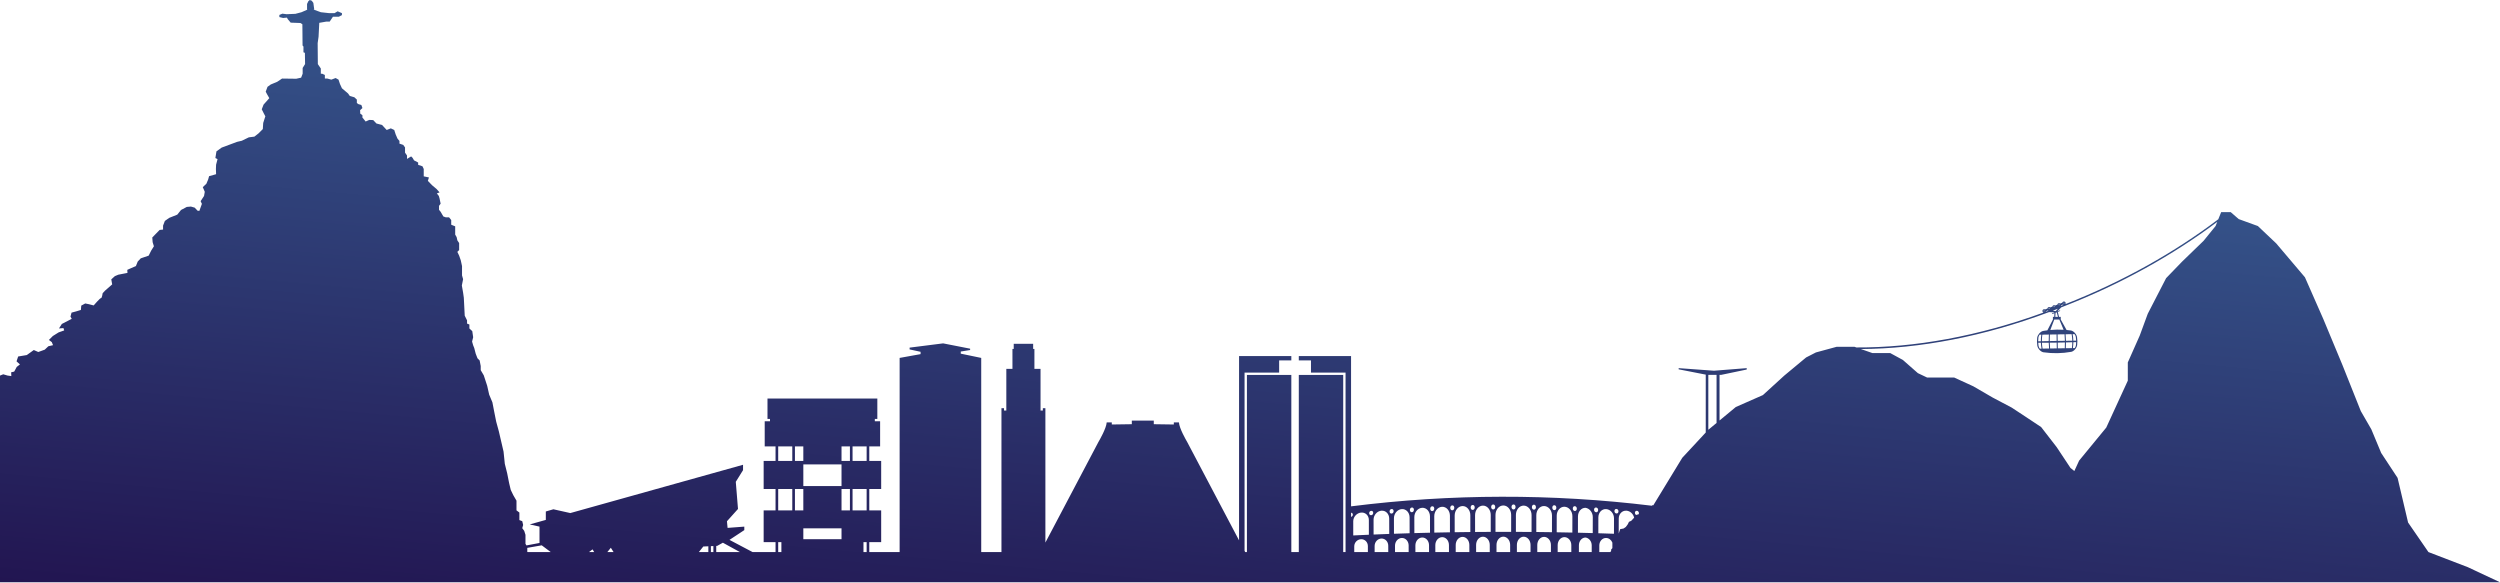
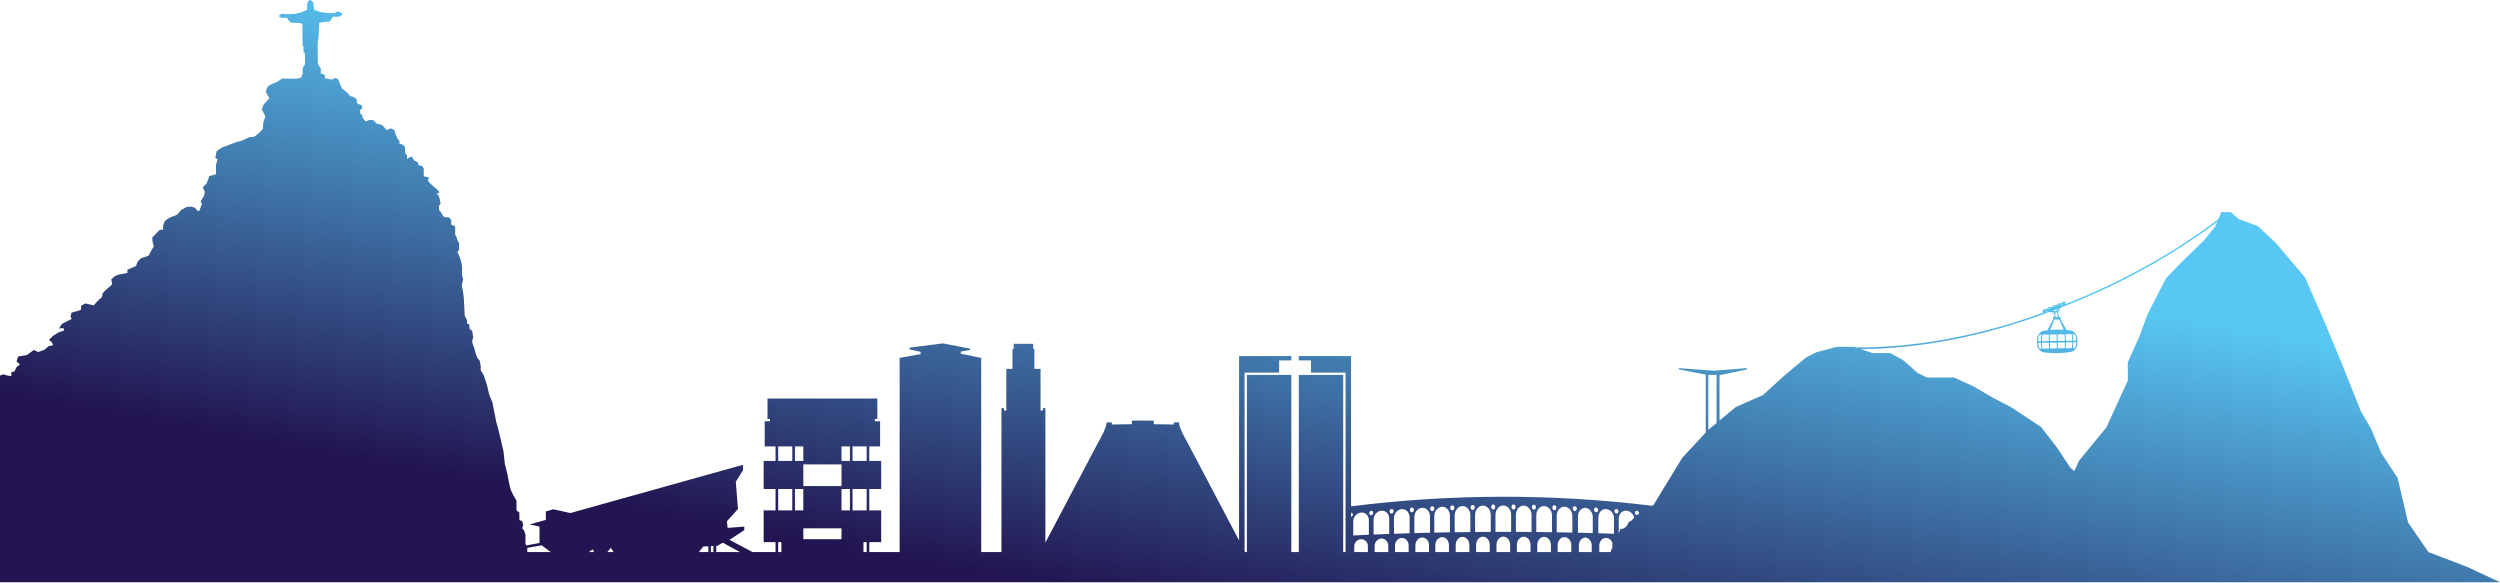
<svg xmlns="http://www.w3.org/2000/svg" version="1.1" id="svg1" width="6666.666" height="1552.72" viewBox="0 0 6666.666 1552.72">
  <defs id="defs1">
-     <linearGradient id="grad1" x1="0%" y1="100%" x2="100%" y2="-150%">
+     <linearGradient id="grad1" x1="10%" y1="75%" x2="50%" y2="25%">
      <stop offset="0%" stop-color="#221551" />
      <stop offset="50%" stop-color="#3D6EA2" />
      <stop offset="75%" stop-color="#4B9ACB" />
      <stop offset="100%" stop-color="#58C7F3" />
    </linearGradient>
  </defs>
  <g id="g1" transform="translate(-10645.213,1832.495)">
    <g id="group-R5" transform="translate(1574.482,-4602.333)">
      <path id="path4" d="m 10476.841,4237.278 v 4.307 l 0.88,0.426 h 61.64 l -23.986,-17.96 -38.534,6.72 z m 178.374,4.733 -4.387,-7.24 -9.4,7.24 z m 51.733,0 -7.307,-11.467 -9.306,11.467 z m 252.72,0 v -15.427 l -13.48,0.6 -11.853,14.826 z m 6.747,0 h 6.693 v -16.053 l -6.693,0.307 z m 14.293,0 h 63.133 l -45.453,-24.933 -15.16,8.427 -2.52,0.12 z m 165.213,-242.96 h 37.56 v -38.773 h -37.56 z m 0,131.827 h 37.56 v -57.093 h -37.56 z m 0,111.133 h 8.507 v -26.546 h -8.507 z m 44.627,-242.96 h 22.373 v -38.773 h -22.373 z m 0,131.827 h 22.373 v -57.093 h -22.373 z m 22.387,76.853 h 101.853 v -28.92 h -101.853 z m 124.253,-133.947 h -22.4 v 57.093 h 22.4 z m 7.027,-74.733 h 37.56 v -38.773 h -37.56 z m 0,131.827 h 37.56 v -57.093 h -37.56 z m 29.106,111.133 h 8.454 v -26.546 h -8.454 z m -36.133,-281.733 h -22.4 v 38.773 h 22.4 z m -73.533,47.92 h -50.72 v 57.84 h 101.853 v -57.84 h -50.76 z m 1409.933,139.947 c 6.227,-1.307 6.227,-11 0,-11 z m 5.787,49.547 c 13.866,-0.654 27.773,-1.293 41.68,-1.893 -0.04,-13.107 -0.04,-26.2 -0.05,-39.307 0,-12.093 -9.333,-20.987 -20.853,-19.773 -11.48,1.173 -20.773,11.56 -20.773,23.133 z m 2.693,44.32 h 36.333 v -15.96 c -0.03,-10.507 -8.16,-18.72 -18.186,-18.333 -10.04,0.387 -18.147,8.893 -18.147,19 z m 45.2,-98.293 c 7.16,-0.573 7.16,-12.347 -0.03,-11.667 -7.173,0.68 -7.146,12.267 0.03,11.667 m 6.373,51.547 c 13.934,-0.56 27.827,-1.107 41.734,-1.627 -0.05,-13.654 -0.07,-27.307 -0.107,-40.96 -0.01,-12.573 -9.373,-22.013 -20.867,-21 -11.48,1.027 -20.813,11.733 -20.813,23.853 0.04,13.267 0.04,26.507 0.05,39.733 m 2.774,46.746 h 36.36 c 0,-5.613 0,-11.24 -0.03,-16.867 -0.03,-10.933 -8.173,-19.533 -18.227,-19.227 -10.026,0.333 -18.12,9.214 -18.12,19.814 0,5.427 0,10.853 0.01,16.28 m 45.253,-102.64 c 7.16,-0.507 7.133,-12.747 -0.01,-12.173 -7.187,0.587 -7.16,12.68 0.01,12.173 m 6.333,53.827 c 13.894,-0.494 27.827,-0.947 41.734,-1.36 -0.04,-14.12 -0.05,-28.226 -0.107,-42.36 -0.03,-12.987 -9.373,-22.88 -20.893,-22.04 -11.534,0.853 -20.84,11.813 -20.814,24.44 0.03,13.747 0.05,27.547 0.08,41.32 m 2.8,48.813 h 36.347 c 0,-5.867 0,-11.733 -0.01,-17.613 -0.05,-11.307 -8.187,-20.267 -18.254,-19.987 -10,0.267 -18.133,9.44 -18.133,20.467 0,5.707 0.03,11.427 0.05,17.133 m 45,-106.28 c 7.147,-0.44 7.147,-13.053 -0.05,-12.573 -7.147,0.493 -7.12,12.987 0.05,12.573 m 6.56,55.746 c 13.92,-0.4 27.827,-0.746 41.747,-1.093 -0.05,-14.48 -0.05,-28.973 -0.107,-43.453 -0.01,-13.333 -9.4,-23.64 -20.92,-22.973 -11.533,0.667 -20.853,11.84 -20.8,24.88 0.03,14.227 0.04,28.413 0.08,42.64 m 2.787,50.533 h 36.36 c 0,-6.067 -0.03,-12.133 -0.03,-18.227 0,-11.586 -8.2,-20.853 -18.226,-20.613 -10.027,0.213 -18.147,9.64 -18.147,21.014 0.03,5.947 0.04,11.893 0.04,17.826 m 44.933,-109.253 c 7.174,-0.32 7.16,-13.253 -0.03,-12.88 -7.2,0.373 -7.147,13.227 0.03,12.88 m 5.454,57.386 c 13.893,-0.32 27.8,-0.573 41.72,-0.84 -0.01,-14.76 -0.04,-29.533 -0.04,-44.293 -0.05,-13.587 -9.427,-24.227 -20.96,-23.72 -11.52,0.507 -20.867,11.827 -20.814,25.187 0.01,14.533 0.07,29.107 0.09,43.666 m 2.773,51.867 h 36.347 c -0.01,-6.2 -0.04,-12.427 -0.04,-18.653 0,-11.84 -8.147,-21.307 -18.214,-21.12 -10.04,0.16 -18.186,9.747 -18.133,21.387 0.01,6.133 0.01,12.267 0.04,18.386 m 45.173,-111.386 c 7.187,-0.2 7.187,-13.387 -0.01,-13.107 -7.187,0.253 -7.16,13.347 0.01,13.107 m 6.44,58.493 c 13.894,-0.227 27.814,-0.413 41.747,-0.56 -0.03,-14.947 -0.03,-29.933 -0.05,-44.867 -0.03,-13.76 -9.374,-24.693 -20.92,-24.36 -11.534,0.347 -20.854,11.72 -20.827,25.333 0,14.787 0.01,29.627 0.05,44.453 m 2.734,52.893 h 36.386 c -0.03,-6.32 -0.03,-12.653 -0.03,-18.986 -0.03,-11.973 -8.174,-21.627 -18.2,-21.507 -10.08,0.12 -18.2,9.853 -18.174,21.72 0,6.254 0.01,12.52 0.01,18.773 m 45.293,-112.36 c 7.173,-0.133 7.147,-13.44 -0.04,-13.28 -7.16,0.173 -7.147,13.427 0.04,13.28 m 6.36,58.787 c 13.92,-0.133 27.84,-0.213 41.76,-0.28 v -45.2 c 0,-13.84 -9.373,-24.987 -20.893,-24.813 -11.56,0.187 -20.907,11.547 -20.907,25.307 0.03,15 0.04,29.987 0.04,44.987 m 2.76,53.573 h 36.36 v -19.16 c -0.04,-12.053 -8.16,-21.8 -18.213,-21.747 -10.067,0.067 -18.2,9.827 -18.174,21.854 0,6.347 0,12.733 0.03,19.053 m 45.547,-113.546 c 7.16,-0.04 7.16,-13.413 -0.01,-13.373 -7.186,0.08 -7.186,13.4 0.01,13.373 m 6.106,59.64 c 13.934,-0.053 27.854,-0.053 41.747,-0.013 0.03,-15.08 0.03,-30.147 0.03,-45.227 0,-13.84 -9.347,-25.12 -20.894,-25.107 -11.546,0 -20.88,11.28 -20.88,25.133 z m 2.707,53.906 h 36.373 v -19.186 c 0.03,-12.067 -8.133,-21.867 -18.2,-21.867 -10.026,0 -18.173,9.8 -18.173,21.867 z m 45.427,-113.573 c 7.173,0.053 7.173,-13.32 0,-13.373 -7.2,-0.027 -7.2,13.32 0,13.373 m 48.04,59.947 c 0.04,-14.987 0.05,-29.987 0.05,-44.973 0,-13.773 -9.347,-25.147 -20.867,-25.307 -11.56,-0.16 -20.906,11 -20.906,24.84 -0.03,15.053 -0.03,30.12 -0.03,45.187 13.933,0.067 27.827,0.133 41.747,0.253 m -39.094,53.626 h 36.374 c 0,-6.347 0.03,-12.72 0.03,-19.053 0,-12.027 -8.146,-21.827 -18.2,-21.88 -10.053,-0.04 -18.173,9.72 -18.2,21.773 z m 45.4,-113.08 c 7.174,0.12 7.2,-13.12 0.03,-13.293 -7.173,-0.133 -7.2,13.187 -0.03,13.293 m 48.107,60.107 c 0.03,-14.8 0.08,-29.64 0.08,-44.48 0.01,-13.613 -9.307,-25 -20.853,-25.307 -11.56,-0.347 -20.907,10.587 -20.934,24.36 -0.03,14.973 -0.03,29.947 -0.04,44.893 13.92,0.147 27.827,0.333 41.747,0.533 m -2.773,52.973 c 0,-6.253 0.01,-12.533 0.01,-18.8 0.05,-11.88 -8.067,-21.613 -18.133,-21.707 -10.027,-0.106 -18.214,9.52 -18.227,21.507 v 19 z m 9.093,-111.76 c 7.173,0.213 7.2,-12.88 0.03,-13.147 -7.174,-0.253 -7.2,12.92 -0.03,13.147 m 48.08,59.8 c 0.03,-14.573 0.05,-29.16 0.08,-43.733 0.04,-13.347 -9.293,-24.667 -20.813,-25.173 -11.547,-0.507 -20.92,10.187 -20.947,23.773 -0.01,14.773 -0.04,29.533 -0.07,44.333 13.894,0.24 27.827,0.507 41.747,0.8 m -2.787,51.96 c 0,-6.12 0.03,-12.253 0.03,-18.386 0.04,-11.707 -8.12,-21.307 -18.147,-21.454 -10.04,-0.173 -18.186,9.307 -18.24,21.16 v 18.68 z m 9.334,-109.48 c 7.186,0.32 7.2,-12.52 0.03,-12.893 -7.16,-0.36 -7.173,12.587 -0.03,12.893 m 47.826,58.893 c 0.04,-14.24 0.07,-28.467 0.09,-42.693 0.03,-12.613 -8.707,-23.453 -19.68,-24.773 -11.014,0.027 -19.787,10.08 -19.827,22.973 -0.03,14.48 -0.07,28.973 -0.08,43.453 13.16,0.32 26.347,0.653 39.493,1.04 m -2.786,50.586 c 0.01,-5.946 0.05,-11.88 0.05,-17.853 0.01,-10.96 -7.52,-20.067 -17.053,-20.947 -9.507,0.453 -17.067,9.44 -17.107,20.573 0,6.093 -0.01,12.16 -0.03,18.227 z m 9.226,-107.013 v 0.027 c 0.72,0.453 1.56,0.76 2.547,0.84 5.867,0.307 6.96,-7.92 3.267,-11.24 -0.867,-0.8 -1.96,-1.333 -3.347,-1.44 -6.227,-0.413 -7.053,9.053 -2.467,11.813 m 50.16,58.2 c 0.03,-13.774 0.07,-27.573 0.08,-41.32 0.04,-12.627 -9.28,-23.587 -20.786,-24.44 -11.52,-0.84 -20.88,9.053 -20.92,22.04 -0.03,14.133 -0.05,28.24 -0.09,42.36 13.92,0.413 27.814,0.867 41.72,1.36 m -9.653,48.813 2.067,-3 v -3.6 l 3.333,-3.92 v -5.267 -5 -4.373 c -2.787,-7.133 -9.187,-12.253 -16.627,-12.44 -10.04,-0.28 -18.2,8.68 -18.24,19.987 0,5.88 -0.01,11.746 -0.01,17.613 z m 16.28,-102.866 c 7.187,0.52 7.2,-11.56 0.04,-12.147 -7.173,-0.6 -7.187,11.653 -0.04,12.147 m 6.387,52.6 1.92,-6.12 1.666,-4.733 8.907,-1.667 6.107,-4.173 5.293,-7.24 3.067,-6.4 6.106,-2.773 7.734,-8.253 c -2.16,-9.867 -10.36,-17.813 -20.214,-18.707 -11.506,-1.013 -20.866,8.427 -20.866,21 -0.04,13.12 -0.05,26.253 -0.09,39.36 z m 46.213,-48.653 6.76,-2.04 c 1.6,-3.333 0.03,-8.6 -4.72,-9.067 -6.413,-0.613 -7.08,8.693 -2.04,11.107 m 192.373,-227.173 21.974,-18.2 v -128.2 h -21.974 z m 888.027,-253.627 -4.64,0.067 c -1.653,2.293 -2.867,4.96 -3.187,7.72 -0.36,3.333 -0.546,6.627 -0.546,9.907 2.36,-0.053 4.706,-0.107 7.066,-0.173 -0.04,-5.787 0.414,-11.6 1.307,-17.52 m -1.227,21.493 h -7.04 c 0.147,2.733 0.4,5.467 0.814,8.213 0.4,2.76 1.693,5.373 3.44,7.6 l 4.64,-0.067 c -1,-5.293 -1.614,-10.507 -1.854,-15.747 m 21.307,-21.813 -17.44,0.293 c -0.813,5.88 -1.2,11.693 -1.16,17.493 6.053,-0.133 12.107,-0.267 18.173,-0.4 -0.07,-5.773 0.07,-11.587 0.427,-17.387 m -0.333,21.76 c -6.067,0.053 -12.107,0.053 -18.174,0.053 0.227,5.227 0.787,10.44 1.694,15.68 l 17.413,-0.28 c -0.48,-5.16 -0.773,-10.293 -0.933,-15.453 m 64.373,14.4 5.027,-0.067 c 1.64,-2.293 2.866,-4.947 3.173,-7.707 0.32,-2.773 0.48,-5.507 0.533,-8.24 -2.48,0.08 -4.96,0.16 -7.44,0.267 -0.07,5.2 -0.493,10.453 -1.293,15.747 m 1.24,-19.747 c 2.493,-0.027 4.987,-0.053 7.467,-0.067 -0.09,-3.293 -0.374,-6.587 -0.867,-9.893 -0.4,-2.76 -1.707,-5.373 -3.453,-7.6 l -5.014,0.08 c 1.094,5.88 1.72,11.68 1.867,17.48 m -20.133,20.067 16.24,-0.267 c 0.706,-5.293 1.093,-10.52 1.146,-15.707 -5.626,0.173 -11.28,0.333 -16.92,0.48 0,5.16 -0.133,10.32 -0.466,15.493 m 0.4,-19.84 c 5.653,-0.067 11.306,-0.147 16.946,-0.2 -0.16,-5.8 -0.733,-11.587 -1.733,-17.453 l -16.213,0.267 c 0.546,5.787 0.866,11.613 1,17.387 m -516.227,32.72 h 47.613 l 33.8,18.4 39.934,35.12 24.573,11.707 h 26.133 46.08 l 51.067,23.413 51.84,30.107 50.707,26.773 50.68,33.44 27.666,18.387 41.454,53.533 36.88,55.6 10.213,8.067 12.76,-27.76 72.333,-88.04 57.467,-125.107 v -48.653 l 31.907,-71.827 21.28,-57.907 48.946,-94.987 42.547,-44.013 57.453,-55.613 31.934,-39.373 4.48,-11.16 c -116.907,87.773 -255.787,165.813 -410.587,225.92 -1.867,0.773 -3.72,1.48 -5.573,2.227 l -10.12,10.427 0.09,-0.013 6.747,-2.627 0.653,1.653 -6.187,2.427 -0.266,0.093 3.28,13.293 h 4.586 v 7.107 l 15.494,27.853 c 3.88,0.36 7.746,0.827 11.626,1.36 6.694,1.093 14.907,9.28 16.294,17.48 1.146,7.173 1.266,14.187 0.373,21.4 -1.147,8.24 -9.08,16.693 -15.707,18 -24.653,4.387 -49.48,4.787 -74.24,1.227 -3.373,-0.533 -7.146,-2.92 -10.253,-6.173 -3,-3.2 -5.36,-7.24 -6.067,-11.28 -1.12,-7.187 -1.226,-14.213 -0.333,-21.4 0.52,-3.88 2.56,-7.8 5.253,-11 3.04,-3.627 6.92,-6.32 10.454,-7.013 3.826,-0.68 7.64,-1.253 11.48,-1.747 l 14.76,-28.707 v -7.107 h 3.52 l 0.453,-9.773 -5.933,2.32 -0.654,-1.667 6.68,-2.6 0.03,-0.253 -14.267,-0.8 c -173.813,65.2 -345.573,97.653 -501.906,98.547 z m 510.88,-134.307 c -1.507,0.16 -1.28,2.52 0.24,2.373 1.52,-0.147 1.307,-2.507 -0.24,-2.373 m -2.947,5.013 -5.346,2.107 0.52,1.347 c 1.626,-0.64 3.226,-1.267 4.84,-1.893 0.586,-0.24 1.16,-0.48 1.733,-0.693 -0.627,-0.173 -1.227,-0.453 -1.747,-0.867 m -10.146,-0.533 c -1.52,0.147 -1.307,2.507 0.24,2.373 1.533,-0.147 1.293,-2.52 -0.24,-2.373 m -2.854,33.333 -3.253,-12.187 -3.133,1.24 -0.734,10.947 z m -0.64,68.613 c 0.09,5.12 0.174,10.24 0.227,15.347 l 18.613,-0.293 c 0.267,-5.173 0.387,-10.333 0.347,-15.453 -6.373,0.147 -12.773,0.28 -19.187,0.4 m 19.147,-4.813 c -0.133,-5.787 -0.427,-11.56 -0.92,-17.373 l -18.613,0.307 c 0.106,5.787 0.226,11.56 0.32,17.36 6.4,-0.12 12.8,-0.187 19.213,-0.293 m -3.44,-29.453 -11.413,-27.24 h -13.414 l -10.573,27.84 c 11.76,-1.093 23.573,-1.307 35.4,-0.6 m -36.84,34.533 c 0.12,5.133 0.413,10.28 0.827,15.453 l 17.813,-0.307 c -0.107,-5.133 -0.2,-10.267 -0.293,-15.373 -6.12,0.107 -12.254,0.16 -18.347,0.227 m 18.267,-4.733 c -0.09,-5.787 -0.174,-11.587 -0.227,-17.36 l -17.84,0.293 c -0.267,5.813 -0.373,11.6 -0.293,17.4 6.12,-0.12 12.226,-0.253 18.36,-0.333 m -10.2,-80.693 7.84,1.333 5.626,-6.533 c -4.48,1.773 -8.973,3.48 -13.466,5.2 m 3.253,-11.773 c -1.533,0.173 -1.293,2.507 0.227,2.373 1.52,-0.147 1.306,-2.52 -0.227,-2.373 m -13.32,5.027 c -1.52,0.147 -1.28,2.52 0.227,2.373 1.546,-0.16 1.306,-2.52 -0.227,-2.373 m -2.533,5.867 -5.814,2.267 c -0.08,0.52 -0.266,1 -0.506,1.48 2.266,-0.853 4.533,-1.667 6.8,-2.52 z m -10.92,0.36 c -1.534,0.16 -1.307,2.52 0.24,2.373 1.52,-0.16 1.28,-2.52 -0.24,-2.373 m -5450.654,173.64 8.632,-3.467 11.496,3.36 10.079,1.44 -0.475,-10.08 8.171,-1.92 6.702,-12.453 8.601,-6.693 -9.099,-8.16 4.32,-12.947 23.007,-3.84 18.703,-13.427 11.949,5.28 17.278,-6.253 9.597,-9.093 12.476,-2.867 -3.377,-8.173 -7.644,-5.747 10.524,-10.533 15.325,-9.6 14.873,-5.253 -1.899,-6.24 -11.972,0.96 7.644,-12 26.377,-13.64 -3.347,-6.013 2.849,-10.547 12.453,-3.36 12.476,-3.813 0.972,-11.507 10.555,-5.76 9.573,1.92 12.973,3.347 c 0,0 17.256,-20.133 19.631,-19.64 2.42,0.467 4.327,-12.947 4.327,-12.947 l 6.22,-6.72 19.177,-16.787 -2.397,-13.427 9.575,-8.613 9.128,-3.84 24.448,-4.787 -0.476,-8.16 8.601,-3.84 14.407,-6.213 4.795,-12 8.148,-8.627 21.108,-7.187 6.672,-13.413 7.229,-11.52 -3.355,-11.027 -0.949,-12.467 19.629,-20.133 9.121,-0.947 v -10.547 l 4.78,-12.48 11.496,-8.147 21.605,-8.627 10.048,-12.467 15.327,-8.133 11.028,-0.973 10.079,2.893 7.675,8.147 4.772,0.467 6.755,-18.707 -3.4,-7.173 9.121,-13.907 1.952,-11.027 -5.299,-12.467 9.573,-9.107 4.824,-11.507 2.375,-8.613 18.703,-5.28 -0.475,-13.92 0.475,-11.493 3.853,-14.867 -5.775,-2.88 2.872,-17.733 13.901,-10.067 41.249,-15.347 12.455,-2.88 18.703,-9.107 14.851,-1.907 11.028,-8.627 11.496,-11.52 0.98,-16.293 5.723,-17.747 -3.823,-7.187 -5.752,-11.493 4.803,-12.467 15.348,-17.267 -5.775,-10.067 -3.829,-7.187 4.801,-12.933 8.624,-6.24 17.256,-7.187 12.928,-8.64 37.873,0.48 12.975,-2.867 4.077,-10.547 v -15.347 l 6.453,-10.36 -0.475,-29.92 -3.831,-1.44 v -15.333 l -2.396,-2.88 -0.499,-56.56 -5.231,-3.36 -25.925,-0.96 -7.652,-9.093 -2.396,-4.32 -10.08,0.96 -10.071,-2.4 v -5.76 l 8.149,-3.36 11.051,1.44 23.452,-0.96 16.328,-4.293 16.299,-7.213 h -1.447 v -14.853 l 3.369,-7.2 3.829,-3.347 5.277,1.907 4.296,5.76 2.397,17.733 h -2.299 l 20.052,7.213 21.552,2.387 h 14.873 l 8.157,-4.8 11.496,4.8 v 5.28 l -8.149,4.293 h -11.504 -4.319 l -8.601,12.947 h -8.655 l -19.177,3.373 -1.9,36.907 -2.42,17.253 0.497,55.893 7.923,11.693 v 13.92 h 3.581 l 7.199,3.347 v 9.587 h 6.703 l 10.545,2.88 11.481,-4.32 7.697,4.32 3.829,11.507 5.269,11.493 16.328,13.907 4.771,6.72 11.979,3.36 6.724,6.227 v 9.107 l 3.829,2.88 8.172,2.4 2.85,8.147 -6.196,5.747 0.452,9.107 5.744,4.32 v 6.227 l 4.802,5.773 3.799,4.773 9.627,-4.32 10.524,0.493 8.653,9.107 14.873,3.84 12.455,13.427 10.999,-4.333 9.128,4.333 3.852,11.973 4.772,11.013 5.277,6.253 v 7.173 l 10.049,3.373 4.802,6.693 v 13.907 l 5.3,7.68 v 9.107 l 10.998,-6.72 3.83,3.84 3.874,6.707 10.999,5.76 v 6.24 l 11.525,3.827 3.355,7.187 v 9.6 10.053 l 13.871,2.893 -2.872,9.107 11.052,11.493 11.97,10.067 8.158,9.12 -7.207,2.867 5.276,6.72 1.931,6.707 2.872,13.907 -4.298,5.76 v 10.533 l 4.298,5.28 7.229,12.453 6.671,2.413 h 8.624 l 5.729,7.187 v 12.48 l 10.577,4.293 v 8.64 13.413 l 3.844,6.707 1.908,8.627 4.771,7.2 v 9.12 9.587 l -4.771,4.787 4.771,10.067 4.351,12.467 3.354,15.347 v 13.893 11.027 l 2.872,10.08 -3.348,16.773 3.348,19.173 1.899,13.427 2.428,47.933 6.197,12.453 v 8.64 l 6.226,2.413 v 10.533 l 7.705,7.187 2.375,16.293 -2.88,11.507 2.88,10.067 2.894,7.187 3.83,14.88 4.801,12.453 5.745,5.76 2.879,14.853 v 11.04 l 8.149,13.88 9.099,27.813 5.277,23.507 8.624,20.613 4.802,24.907 5.277,26.387 7.177,26.36 5.775,24.92 6.707,28.773 3.346,32.6 6.24,24.907 5.254,26.387 4.333,18.213 6.693,13.92 8.627,14.853 v 18.213 7.667 l 7.707,5.747 v 12.467 7.667 l 7.64,2.893 2.4,10.053 -2.4,8.627 5.306,7.2 3.32,10.547 v 9.107 14.867 l 2.56,4.306 34.854,-6.599 v -43.573 l -26.08,-5.88 42.906,-12.013 v -22.48 l 20.2,-5.88 45.107,10.107 460.627,-128.787 v 14.32 l -19.347,31.12 5.893,72.387 -29.453,32.813 1.68,17.68 44.6,-3.387 v 9.28 l -39.547,26.08 61.574,32.493 h 61.28 v -26.546 h -31.72 v -84.587 h 31.72 v -57.093 h -31.72 v -74.733 h 31.72 v -38.773 h -28.907 v -66.987 h 14.107 v -6.347 h -6.694 v -54.293 h 146.254 0.373 146.293 v 54.293 h -6.706 v 6.347 h 14.133 v 66.987 h -28.907 v 38.773 h 31.734 v 74.733 h -31.734 v 57.093 h 31.734 v 84.587 h -31.734 v 26.546 h 80.934 v -517.733 l 55.853,-10.093 v -6.227 l -29.253,-6.36 v -4.76 l 89.413,-11.347 71.973,14.147 v 3.613 l -24.973,3.987 v 5.68 l 54.573,11.36 v 517.733 h 53.96 v -383.64 h 6.827 v 6.133 h 6.147 v -111.04 h 16.333 v -53.147 h 3.413 v -13.627 h 25.88 25.907 v 13.627 h 3.373 v 53.147 h 16.347 v 111.04 h 6.147 v -6.133 h 6.786 v 358.306 c 35.907,-68.08 105.934,-200.88 141.534,-268.44 0.52,-1.013 0.52,-0.947 0.346,-0.573 2.707,-4.627 20.627,-35.68 21.6,-51.4 h 6.76 6.8 v 5.56 l 53.427,-0.787 v -9.573 h 28.28 2 28.293 v 9.573 l 53.454,0.787 v -5.56 h 6.786 6.8 c 0.974,15.693 18.854,46.76 21.574,51.4 -0.174,-0.373 -0.2,-0.427 0.346,0.573 34.6,65.693 101.76,193.013 138.44,262.613 v -491.48 h 75.427 31.453 32.507 v 11.52 h -32.507 v 32.507 h -85.906 -6.307 v 6.28 469.013 c 0.6,1.16 1.173,2.253 1.76,3.32 h 4.547 v -472.333 h 118.413 v 472.333 h 19.92 v -472.333 h 118.413 v 472.333 h 6.28 v -472.333 -6.28 h -6.28 -85.933 v -32.507 h -32.48 v -11.52 h 32.48 31.427 75.453 v 400.707 c 266.32,-33.587 535.8,-34.12 802.213,-1.613 l 0.587,-1.24 h 3.293 l 77.107,-126.573 62.627,-67.44 v -154.36 l -72.2,-14.147 v -3.173 l 94.16,6.893 87.293,-6.893 v 3.707 l -68.24,14.28 h -4.24 v 121.64 l 43.467,-35.987 72.173,-31.773 56.867,-51.853 58.36,-48.493 26.12,-13.373 55.293,-15.053 h 47.613 l 5,1.747 c 155,0.8 325.84,-29.827 499.054,-93.067 -1.134,-0.44 -2.067,-1.36 -2.56,-2.573 -0.947,-2.4 0.24,-5.107 2.626,-6.04 1.4,-0.533 2.88,-0.36 4.067,0.32 l 6.28,-2.44 c 0.213,-1.613 1.293,-3.08 2.933,-3.693 1.614,-0.627 3.387,-0.32 4.64,0.733 l 5.654,-2.2 c 0.293,-1.52 1.32,-2.867 2.88,-3.48 1.533,-0.587 3.2,-0.32 4.453,0.613 l 5.933,-2.32 c 0.227,-1.613 1.294,-3.053 2.907,-3.693 1.64,-0.64 3.4,-0.28 4.653,0.747 l 5.534,-2.187 c 0.413,-1.307 1.386,-2.44 2.773,-2.987 2.4,-0.933 5.107,0.253 6.04,2.64 0.533,1.387 0.347,2.893 -0.36,4.08 153.867,-60.413 291.773,-138.573 407.653,-226.307 l 7.627,-18.987 h 25.52 l 21.28,18.52 51.08,18.547 48.947,46.333 76.586,90.347 48.947,111.213 51.067,122.787 48.946,122.773 28.054,48.6 26.266,63.027 43.76,66.52 28.014,119.04 54.266,78.773 105.04,40.28 85.787,40.267 h -334.373 -56.04 -1824.094 -15.48 -4436.68 v -551.147" style="fill:url(#grad1);fill-opacity:1;fill-rule:nonzero;stroke:none;stroke-width:0.133" />
    </g>
  </g>
</svg>
